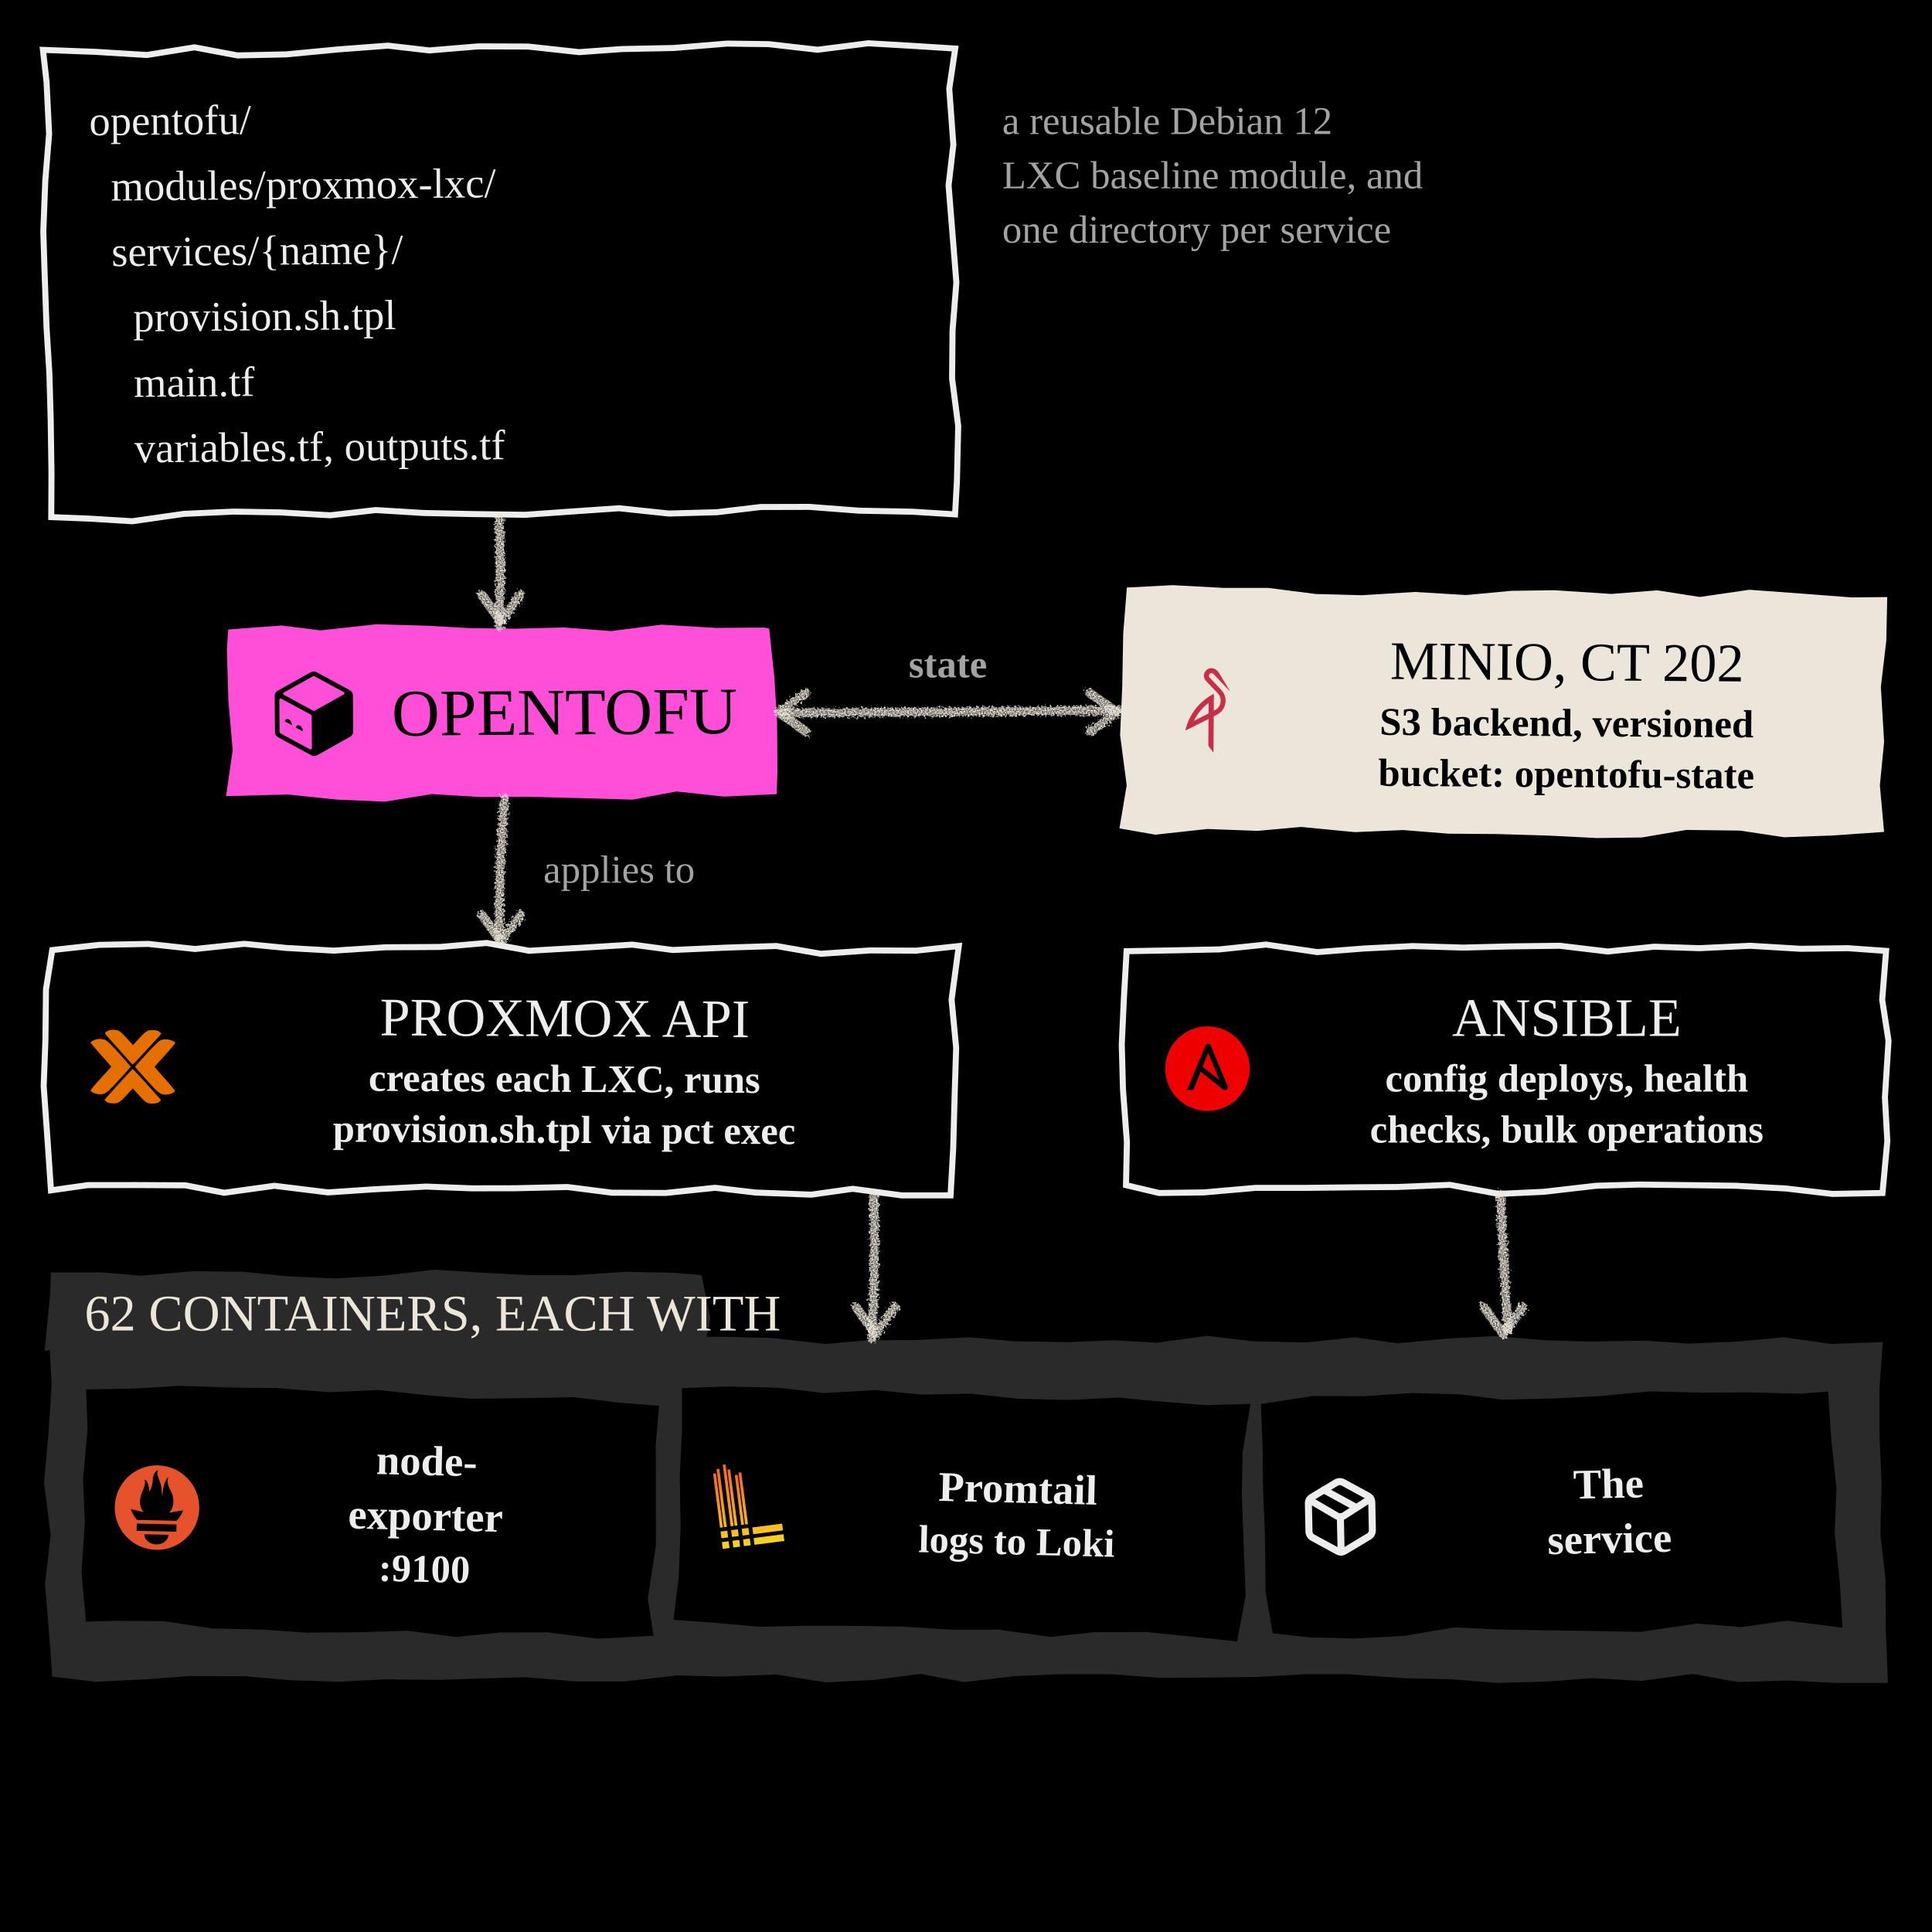
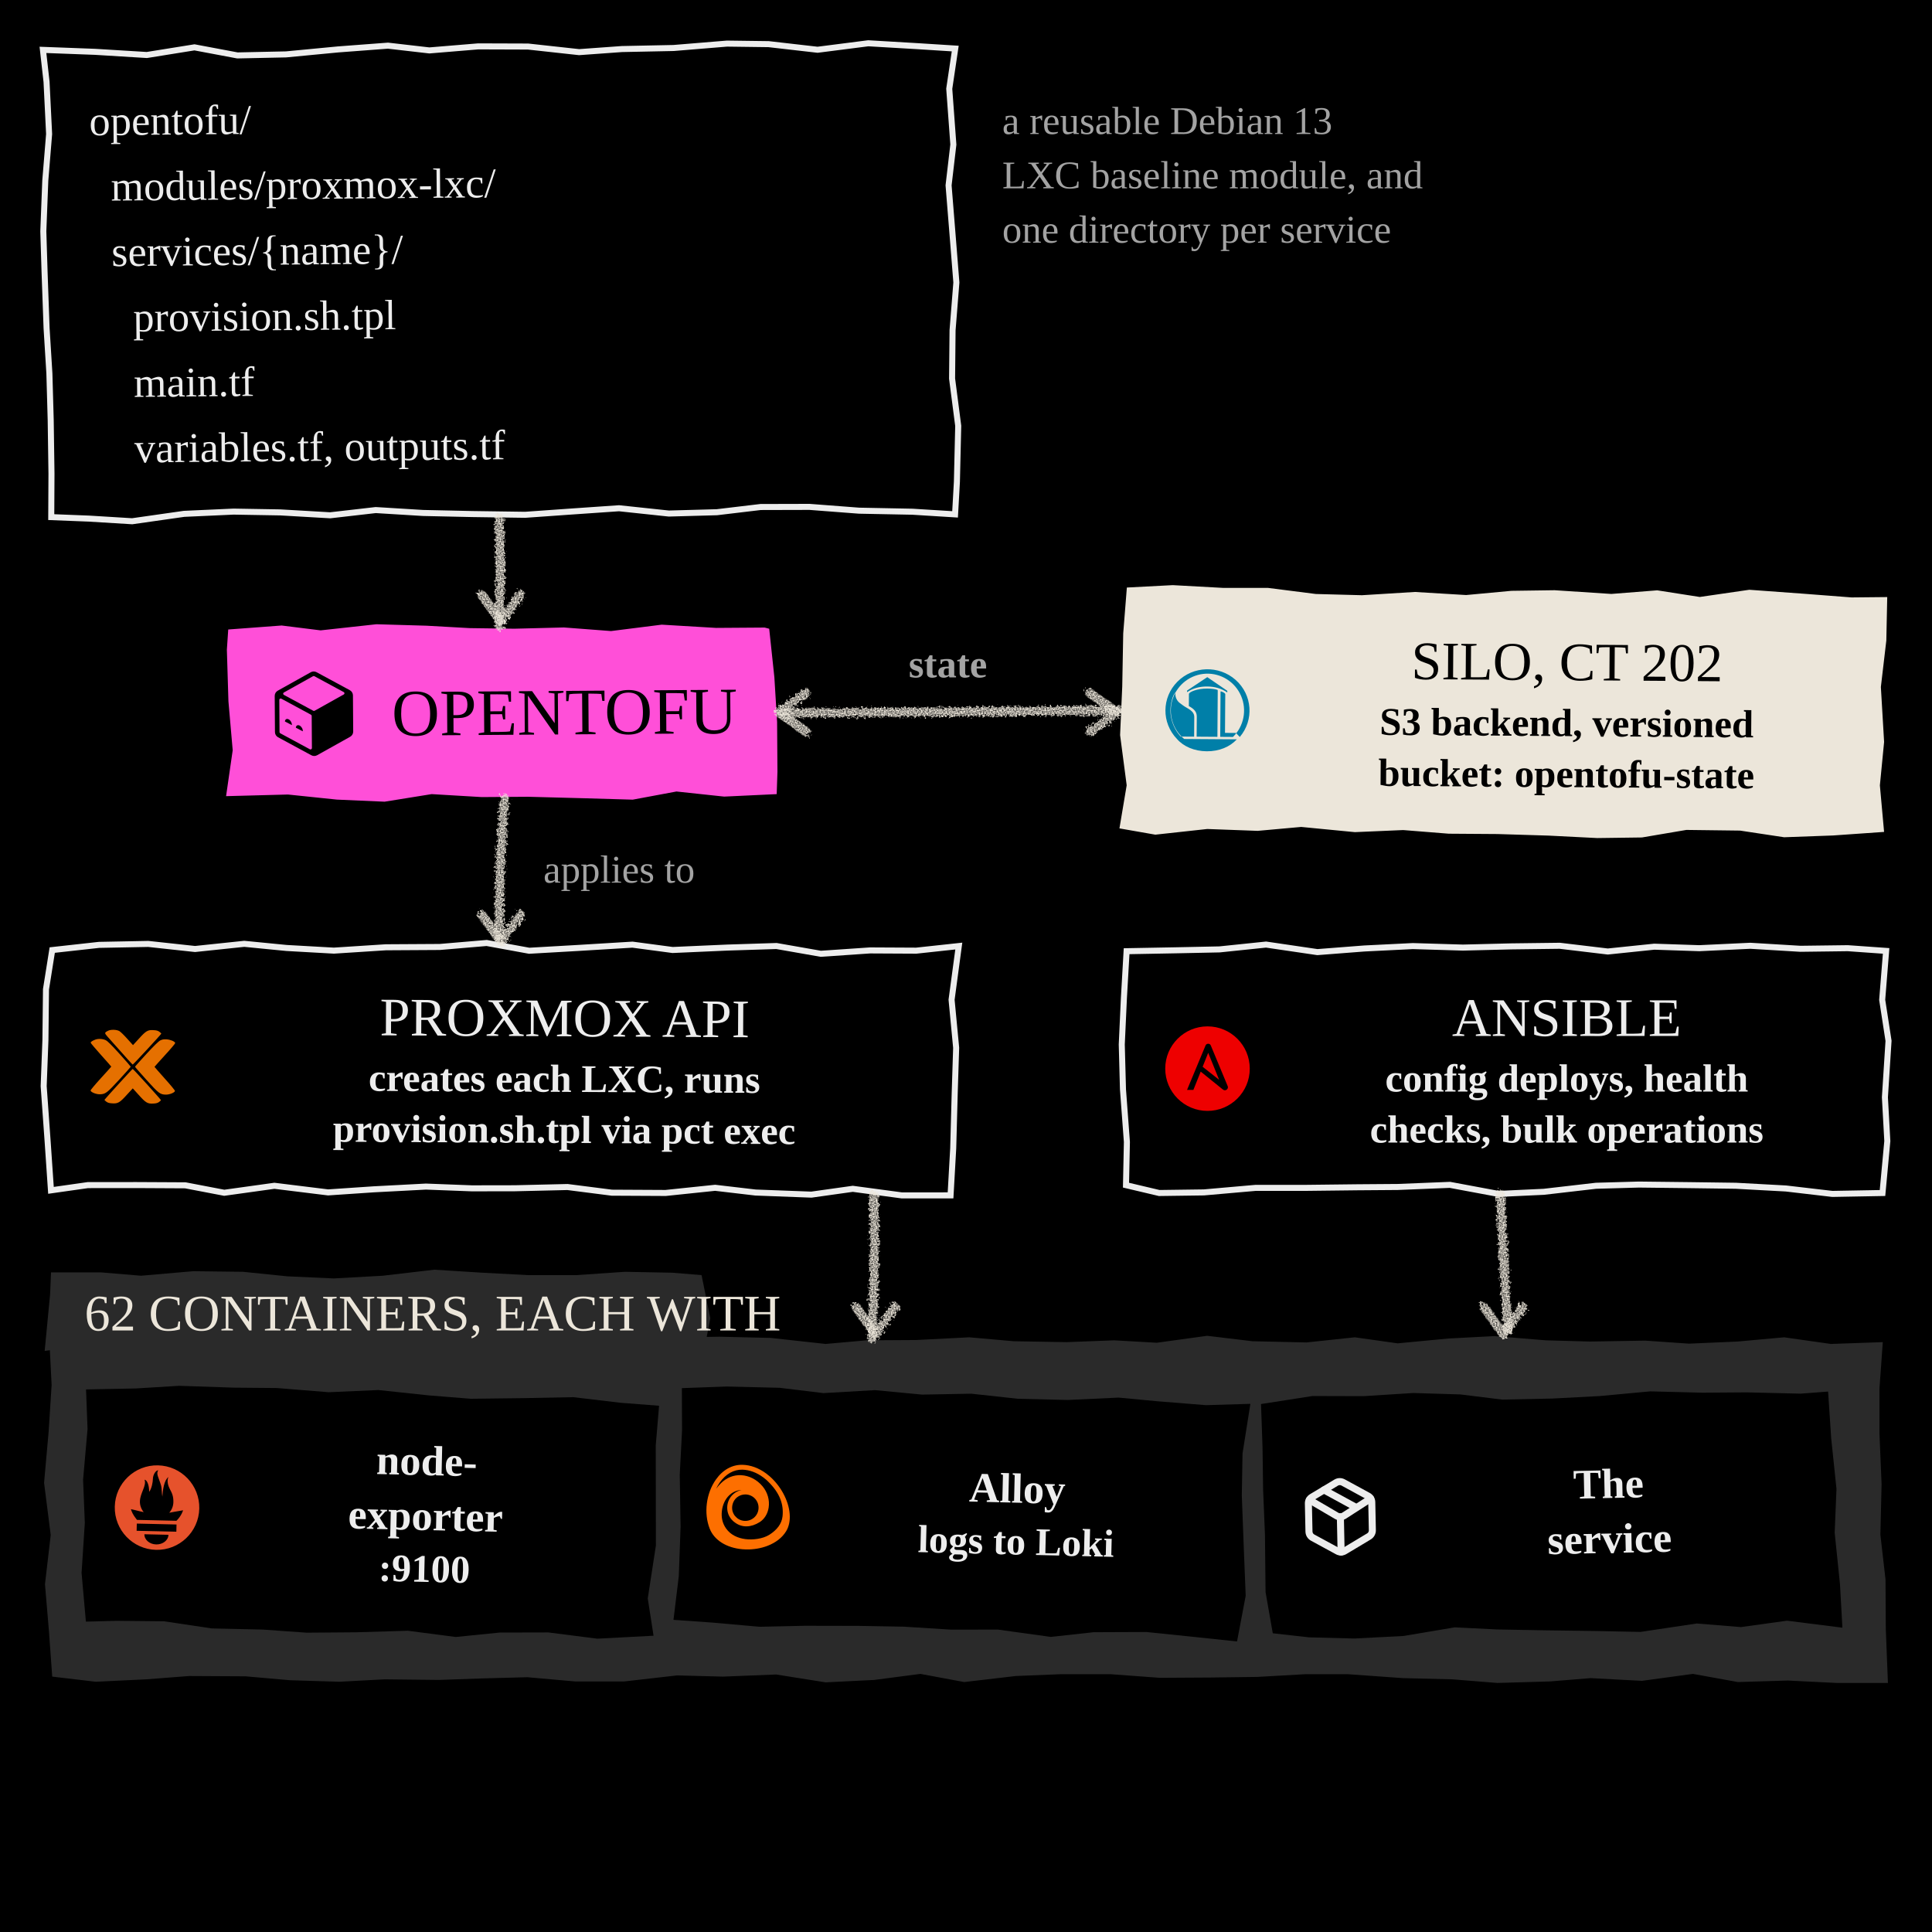
- <svg xmlns="http://www.w3.org/2000/svg" viewBox="0 0 640 640" width="640" height="640" role="img" aria-label="The OpenTofu setup: a Git repo holds a reusable Debian 12 LXC baseline module and one directory per service (provision.sh.tpl, main.tf, variables and outputs). OpenTofu reads and writes its state in MinIO (CT 202 at 192.168.0.202:9000, bucket opentofu-state, a versioned, self-hosted S3 backend) and applies to the Proxmox API, which creates each LXC and runs provision.sh.tpl through pct exec. That gives 62 containers, each running Prometheus node-exporter on port 9100, Promtail shipping logs to Loki, and the service itself. Ansible handles the operational layer across them: config deploys, health-check rollouts and bulk operations.">
+ <svg xmlns="http://www.w3.org/2000/svg" viewBox="0 0 640 640" width="640" height="640" role="img" aria-label="The OpenTofu setup: a Git repo holds a reusable Debian 13 LXC baseline module and one directory per service (provision.sh.tpl, main.tf, variables and outputs). OpenTofu reads and writes its state in Silo, the maintained MinIO fork (CT 202 at 192.168.0.202:9000, bucket opentofu-state, a versioned, self-hosted S3 backend) and applies to the Proxmox API, which creates each LXC and runs provision.sh.tpl through pct exec. That gives 62 containers, each running Prometheus node-exporter on port 9100, Grafana Alloy shipping logs to Loki, and the service itself. Ansible handles the operational layer across them: config deploys, health-check rollouts and bulk operations.">
  <defs>
    <filter id="opentofu-proxmox-immutable-homelab-tofu-flow-desktop-crayon-1" filterUnits="userSpaceOnUse" x="154.4" y="160.6" width="22.6" height="57.8">
      <feTurbulence type="fractalNoise" baseFrequency="1.2" numOctaves="2" seed="3" result="n" />
      <feDisplacementMap in="SourceGraphic" in2="n" scale="2.5" result="d" />
      <feTurbulence type="fractalNoise" baseFrequency="2.2" seed="8" result="g" />
      <feColorMatrix in="g" type="matrix" values="0 0 0 0 0  0 0 0 0 0  0 0 0 0 0  0 0 0 -1.6 1.5" result="holes" />
      <feComposite in="d" in2="holes" operator="in" />
    </filter>
    <filter id="opentofu-proxmox-immutable-homelab-tofu-flow-desktop-crayon-2" filterUnits="userSpaceOnUse" x="148.6" y="186" width="34.8" height="31">
      <feTurbulence type="fractalNoise" baseFrequency="1.2" numOctaves="2" seed="3" result="n" />
      <feDisplacementMap in="SourceGraphic" in2="n" scale="2.5" result="d" />
      <feTurbulence type="fractalNoise" baseFrequency="2.2" seed="8" result="g" />
      <feColorMatrix in="g" type="matrix" values="0 0 0 0 0  0 0 0 0 0  0 0 0 0 0  0 0 0 -1.6 1.5" result="holes" />
      <feComposite in="d" in2="holes" operator="in" />
    </filter>
    <filter id="opentofu-proxmox-immutable-homelab-tofu-flow-desktop-crayon-3" filterUnits="userSpaceOnUse" x="248" y="224.3" width="133.7" height="22.9">
      <feTurbulence type="fractalNoise" baseFrequency="1.2" numOctaves="2" seed="3" result="n" />
      <feDisplacementMap in="SourceGraphic" in2="n" scale="2.5" result="d" />
      <feTurbulence type="fractalNoise" baseFrequency="2.2" seed="8" result="g" />
      <feColorMatrix in="g" type="matrix" values="0 0 0 0 0  0 0 0 0 0  0 0 0 0 0  0 0 0 -1.6 1.5" result="holes" />
      <feComposite in="d" in2="holes" operator="in" />
    </filter>
    <filter id="opentofu-proxmox-immutable-homelab-tofu-flow-desktop-crayon-4" filterUnits="userSpaceOnUse" x="350" y="218.6" width="31" height="34.8">
      <feTurbulence type="fractalNoise" baseFrequency="1.2" numOctaves="2" seed="3" result="n" />
      <feDisplacementMap in="SourceGraphic" in2="n" scale="2.5" result="d" />
      <feTurbulence type="fractalNoise" baseFrequency="2.2" seed="8" result="g" />
      <feColorMatrix in="g" type="matrix" values="0 0 0 0 0  0 0 0 0 0  0 0 0 0 0  0 0 0 -1.6 1.5" result="holes" />
      <feComposite in="d" in2="holes" operator="in" />
    </filter>
    <filter id="opentofu-proxmox-immutable-homelab-tofu-flow-desktop-crayon-5" filterUnits="userSpaceOnUse" x="247" y="218.6" width="31" height="34.8">
      <feTurbulence type="fractalNoise" baseFrequency="1.2" numOctaves="2" seed="3" result="n" />
      <feDisplacementMap in="SourceGraphic" in2="n" scale="2.5" result="d" />
      <feTurbulence type="fractalNoise" baseFrequency="2.2" seed="8" result="g" />
      <feColorMatrix in="g" type="matrix" values="0 0 0 0 0  0 0 0 0 0  0 0 0 0 0  0 0 0 -1.6 1.5" result="holes" />
      <feComposite in="d" in2="holes" operator="in" />
    </filter>
    <filter id="opentofu-proxmox-immutable-homelab-tofu-flow-desktop-crayon-6" filterUnits="userSpaceOnUse" x="154.2" y="253.5" width="24" height="68.1">
      <feTurbulence type="fractalNoise" baseFrequency="1.2" numOctaves="2" seed="3" result="n" />
      <feDisplacementMap in="SourceGraphic" in2="n" scale="2.5" result="d" />
      <feTurbulence type="fractalNoise" baseFrequency="2.2" seed="8" result="g" />
      <feColorMatrix in="g" type="matrix" values="0 0 0 0 0  0 0 0 0 0  0 0 0 0 0  0 0 0 -1.6 1.5" result="holes" />
      <feComposite in="d" in2="holes" operator="in" />
    </filter>
    <filter id="opentofu-proxmox-immutable-homelab-tofu-flow-desktop-crayon-7" filterUnits="userSpaceOnUse" x="148.6" y="292" width="34.8" height="31">
      <feTurbulence type="fractalNoise" baseFrequency="1.2" numOctaves="2" seed="3" result="n" />
      <feDisplacementMap in="SourceGraphic" in2="n" scale="2.5" result="d" />
      <feTurbulence type="fractalNoise" baseFrequency="2.2" seed="8" result="g" />
      <feColorMatrix in="g" type="matrix" values="0 0 0 0 0  0 0 0 0 0  0 0 0 0 0  0 0 0 -1.6 1.5" result="holes" />
      <feComposite in="d" in2="holes" operator="in" />
    </filter>
    <filter id="opentofu-proxmox-immutable-homelab-tofu-flow-desktop-crayon-8" filterUnits="userSpaceOnUse" x="277.8" y="385" width="23.2" height="69.4">
      <feTurbulence type="fractalNoise" baseFrequency="1.2" numOctaves="2" seed="3" result="n" />
      <feDisplacementMap in="SourceGraphic" in2="n" scale="2.5" result="d" />
      <feTurbulence type="fractalNoise" baseFrequency="2.2" seed="8" result="g" />
      <feColorMatrix in="g" type="matrix" values="0 0 0 0 0  0 0 0 0 0  0 0 0 0 0  0 0 0 -1.6 1.5" result="holes" />
      <feComposite in="d" in2="holes" operator="in" />
    </filter>
    <filter id="opentofu-proxmox-immutable-homelab-tofu-flow-desktop-crayon-9" filterUnits="userSpaceOnUse" x="272.6" y="422" width="34.8" height="31">
      <feTurbulence type="fractalNoise" baseFrequency="1.2" numOctaves="2" seed="3" result="n" />
      <feDisplacementMap in="SourceGraphic" in2="n" scale="2.5" result="d" />
      <feTurbulence type="fractalNoise" baseFrequency="2.2" seed="8" result="g" />
      <feColorMatrix in="g" type="matrix" values="0 0 0 0 0  0 0 0 0 0  0 0 0 0 0  0 0 0 -1.6 1.5" result="holes" />
      <feComposite in="d" in2="holes" operator="in" />
    </filter>
    <filter id="opentofu-proxmox-immutable-homelab-tofu-flow-desktop-crayon-10" filterUnits="userSpaceOnUse" x="486" y="384.6" width="24.5" height="67.3">
      <feTurbulence type="fractalNoise" baseFrequency="1.2" numOctaves="2" seed="3" result="n" />
      <feDisplacementMap in="SourceGraphic" in2="n" scale="2.5" result="d" />
      <feTurbulence type="fractalNoise" baseFrequency="2.2" seed="8" result="g" />
      <feColorMatrix in="g" type="matrix" values="0 0 0 0 0  0 0 0 0 0  0 0 0 0 0  0 0 0 -1.6 1.5" result="holes" />
      <feComposite in="d" in2="holes" operator="in" />
    </filter>
    <filter id="opentofu-proxmox-immutable-homelab-tofu-flow-desktop-crayon-11" filterUnits="userSpaceOnUse" x="480.6" y="422" width="34.8" height="31">
      <feTurbulence type="fractalNoise" baseFrequency="1.2" numOctaves="2" seed="3" result="n" />
      <feDisplacementMap in="SourceGraphic" in2="n" scale="2.5" result="d" />
      <feTurbulence type="fractalNoise" baseFrequency="2.2" seed="8" result="g" />
      <feColorMatrix in="g" type="matrix" values="0 0 0 0 0  0 0 0 0 0  0 0 0 0 0  0 0 0 -1.6 1.5" result="holes" />
      <feComposite in="d" in2="holes" operator="in" />
    </filter>
  </defs>
  <rect width="640" height="640" fill="#000000" />
  <path class="d-paper" d="M16.4,445 L31.3,442.4 L47.1,444.7 L62.7,443.3 L81.6,443.2 L96.6,444.4 L111.7,442.8 L126.9,442.6 L144.4,444.9 L159.4,445.3 L175.8,444.6 L192.5,443.8 L208.7,444.3 L225.6,443 L238.4,442.8 L255.3,443.2 L273.5,445.2 L287,444 L303.4,443.9 L321.1,443 L335.8,444.3 L353.3,444.6 L369.1,444 L383.2,444.8 L399.9,442.5 L414.9,444.3 L432.8,444.7 L448.8,443 L463,445 L479.8,443.4 L495,442.6 L512.1,444 L526.7,444.4 L545,444.1 L559.5,445.1 L575.6,444.4 L591,443 L606.5,445.2 L623.7,444.6 L622.6,459.9 L622.6,475 L623.3,491.7 L622.9,508.4 L624.6,523.2 L624.7,539.8 L625.4,557.5 L608.5,557.5 L592.2,556.7 L575.7,557.2 L560.8,554.5 L543.9,556.8 L526.9,555.9 L513.4,557 L496,557.5 L481.1,556.3 L464.7,555.9 L446.5,554.6 L432.4,554.6 L416.5,555.5 L401.1,555.7 L384.2,555.8 L367.9,554.6 L351.3,554.6 L336.5,555.2 L319.4,557.2 L304.9,554.5 L289.6,556.5 L273.5,557.3 L257.1,554.7 L239.5,555.4 L224.3,555 L206.8,557 L190.5,557 L174.7,555.6 L159.7,556 L145.4,556.5 L127.4,556.3 L112.4,557.1 L96.1,556.6 L81.3,555.3 L62.7,555.2 L48.4,556.3 L31.7,557.1 L17.3,555.4 L16.2,540.2 L14.9,524.8 L16.8,508.5 L14.6,491.2 L16.1,474.4 L17.1,458.8 Z" fill="#2a2a2a" />
  <path class="d-paper" d="M16.9,421.5 L33.5,421.5 L46.7,422.6 L64,421.1 L80.5,421.3 L95.2,422.8 L110.6,423.5 L126.8,422.6 L143.9,420.6 L159.8,421.6 L174.9,422.4 L190.9,422.4 L207,421.3 L222.7,421.6 L232.4,422.4 L235.3,436.7 L233.3,447 L217.1,444.5 L201.6,445.5 L187,446.2 L170.2,446.1 L153.5,445.4 L137.5,446 L121,445.8 L104.5,447 L89.2,444.7 L72.6,446.5 L56.4,447.1 L41.6,446.1 L26.3,446 L14.8,447.5 L16.6,428.7 Z" fill="#2a2a2a" />
  <text x="28" y="435" font-family="var(--font-anton, Anton), Impact, sans-serif" font-size="17" fill="#ece6da" text-anchor="start" dominant-baseline="central">62 CONTAINERS, EACH WITH</text>
  <g transform="rotate(-0.5 166 93.1)">
    <path class="d-paper" d="M14.9,15.2 L32.2,16 L49.3,17.2 L65.1,14.8 L79.3,17.6 L95.4,17.4 L112.7,15.9 L129.2,14.8 L142.9,16.5 L159.1,15.3 L175.6,15.5 L192.5,17.5 L206.7,16.6 L223.8,16.4 L241.5,15.1 L255.3,15.4 L271.5,17.4 L288.3,15.4 L304.6,16.5 L317.1,17.4 L315,30.7 L316.2,49.2 L314.5,62.7 L315.7,79.4 L316.8,94.9 L315.4,110.7 L315.1,126.7 L317,142.4 L316.4,160.9 L315.7,171.7 L301.6,170.7 L283.9,170.2 L267.5,168.8 L251.3,168.7 L236.8,170.3 L220.9,170.6 L204.4,168.7 L187.8,169.7 L173.3,170.6 L155.8,170.2 L139.5,169.7 L123.8,168.6 L108.7,170.2 L92.2,169.1 L76.7,168.7 L60.3,169.3 L43.1,171.6 L28.8,170.6 L16.3,170 L16.5,155.6 L16.4,137.9 L16.1,122.4 L15.3,107.4 L14.8,89 L14.5,75.3 L15.3,58.5 L16.7,43.1 L16,25.8 Z" fill="#000000" stroke="#ededed" stroke-width="2" />
    <text x="30" y="38.9" font-family="var(--font-jetbrains-mono, 'JetBrains Mono'), Menlo, monospace" font-size="14" fill="#ededed" text-anchor="start" dominant-baseline="central" xml:space="preserve">opentofu/</text>
    <text x="30" y="60.6" font-family="var(--font-jetbrains-mono, 'JetBrains Mono'), Menlo, monospace" font-size="14" fill="#ededed" text-anchor="start" dominant-baseline="central" xml:space="preserve">  modules/proxmox-lxc/</text>
    <text x="30" y="82.3" font-family="var(--font-jetbrains-mono, 'JetBrains Mono'), Menlo, monospace" font-size="14" fill="#ededed" text-anchor="start" dominant-baseline="central" xml:space="preserve">  services/{name}/</text>
    <text x="30" y="104" font-family="var(--font-jetbrains-mono, 'JetBrains Mono'), Menlo, monospace" font-size="14" fill="#ededed" text-anchor="start" dominant-baseline="central" xml:space="preserve">    provision.sh.tpl</text>
    <text x="30" y="125.7" font-family="var(--font-jetbrains-mono, 'JetBrains Mono'), Menlo, monospace" font-size="14" fill="#ededed" text-anchor="start" dominant-baseline="central" xml:space="preserve">    main.tf</text>
    <text x="30" y="147.4" font-family="var(--font-jetbrains-mono, 'JetBrains Mono'), Menlo, monospace" font-size="14" fill="#ededed" text-anchor="start" dominant-baseline="central" xml:space="preserve">    variables.tf, outputs.tf</text>
  </g>
-   <text x="332" y="40" font-family="var(--font-hanken-grotesk, 'Hanken Grotesk'), Arial, sans-serif" font-size="13" fill="#a3a3a3" text-anchor="start" dominant-baseline="central">a reusable Debian 12</text>
+   <text x="332" y="40" font-family="var(--font-hanken-grotesk, 'Hanken Grotesk'), Arial, sans-serif" font-size="13" fill="#a3a3a3" text-anchor="start" dominant-baseline="central">a reusable Debian 13</text>
  <text x="332" y="58" font-family="var(--font-hanken-grotesk, 'Hanken Grotesk'), Arial, sans-serif" font-size="13" fill="#a3a3a3" text-anchor="start" dominant-baseline="central">LXC baseline module, and</text>
  <text x="332" y="76" font-family="var(--font-hanken-grotesk, 'Hanken Grotesk'), Arial, sans-serif" font-size="13" fill="#a3a3a3" text-anchor="start" dominant-baseline="central">one directory per service</text>
  <g transform="rotate(-0.4 166 236)">
    <path class="d-paper" d="M75.8,207.9 L93.5,206.7 L106.4,208.4 L124.9,206.5 L141.5,207.1 L155.8,208 L170.6,208.3 L187,208 L202.6,209.3 L219.4,207.3 L237.4,208.5 L253.5,208.5 L255,208.9 L256.6,225 L257.4,239.8 L257.4,256.3 L257.1,263.7 L239.7,264.4 L223.9,262.6 L209.4,265.2 L192.7,264.6 L174.7,264 L159.4,264 L142.8,262.9 L127.2,265.3 L111.4,264.5 L95.2,262.7 L79.9,263 L74.7,263.1 L77,247.9 L75.7,231.7 L75.3,214.6 Z" fill="#ff4fd8" />
    <svg x="90" y="222" width="28" height="28" viewBox="0 0 24 24">
      <g fill="#000000">
        <path d="m10.184 23.25.002-.01-.033-.017-8.388-4.611a1.684 1.684 0 0 1-.873-1.475V6.864c0-.614.335-1.18.873-1.476l9.424-5.18a1.687 1.687 0 0 1 1.622 0l8.31 4.568.022.012.006.002-.004-.001 1.09.599c.538.296.873.862.873 1.476v10.273c0 .614-.335 1.179-.873 1.475l-8.388 4.611-.03.016-1.006.553c-.505.277-1.117.277-1.622 0l-1.003-.552-.002.01Zm.603-1.158-.005-.001.012.006c.252.123.55-.055.558-.338l.001-9.147c0-.141-.078-.272-.202-.34L2.763 7.661c-.259-.142-.576.045-.576.341v9.135c0 .141.077.272.201.34l8.394 4.613.005.002Zm.556-.327Zm0 0Zm-2.539-4.802-.005.003-1.959-1.031-.003-.004c.001-.003.001-.007.001-.01.023-.305.153-.525.346-.632.194-.107.45-.101.72.041.272.143.508.397.671.691.163.293.252.628.229.935v.007ZM5.71 15.177l-.005.002-1.96-1.031-.002-.004.001-.01c.022-.304.152-.524.346-.632.194-.107.449-.101.72.042.271.143.508.396.671.69.162.294.252.628.229.935v.008Zm14.981-8.999-.003-.018a.382.382 0 0 0-.191-.25l-8.31-4.567a.388.388 0 0 0-.374 0L3.503 5.91c-.162.089-.226.265-.193.423l.009.007-.009-.007c.022.1.083.194.183.253l8.32 4.572c.116.064.258.064.374 0l8.321-4.573c.151-.089.212-.256.183-.407Zm-17.37.16Zm-.002.002c0-.001-.003-.003-.005-.006-.002-.002-.004-.004-.004-.003l.009.009Zm-.467-1.56-.003.002c.002.004.005.006.005.006l-.002-.008Zm.007.007c-.001.001-.002.001-.003.001h-.002l.005-.001Z" />
      </g>
    </svg>
    <text x="187" y="236" font-family="var(--font-anton, Anton), Impact, sans-serif" font-size="22" fill="#000000" text-anchor="middle" dominant-baseline="central">OPENTOFU</text>
  </g>
  <text x="314" y="220" font-family="var(--font-hanken-grotesk, 'Hanken Grotesk'), Arial, sans-serif" font-size="13" font-weight="700" fill="#a3a3a3" text-anchor="middle" dominant-baseline="central">state</text>
  <g transform="rotate(0.4 498 236)">
    <path class="d-paper" d="M373,195.5 L388.2,194.6 L405,195.4 L419.8,195.3 L435.6,197.2 L450.9,197.5 L468.4,196.3 L485.4,197.2 L500.4,195.7 L514.7,195.4 L533.5,196.5 L548.7,195.2 L562.8,197.3 L579.2,194.8 L597.4,196 L613.1,197.1 L624.9,196.9 L624.7,211.3 L623,226.7 L624.2,244.9 L622.9,259.3 L624.4,274.7 L607.5,276 L591.3,276.7 L576.7,274.6 L558.9,274.5 L544.2,277.1 L529.4,277.4 L513.3,276.7 L496.3,276.3 L480.2,276.3 L465.1,275.2 L449.1,276 L431.3,274.4 L416.9,275.8 L400.2,275.3 L383,277.3 L371.1,275.3 L373.4,261 L371.1,244.4 L371.7,228.3 L371.9,210.7 Z" fill="#ece6da" />
-     <svg x="386" y="222" width="28" height="28" viewBox="0 0 24 24">
-       <g fill="#C72E49">
-         <path d="M13.207.006c-.622-.048-1.2.194-1.621.582a2.15 2.15 0 0 0-.094 3.035l3.408 3.551a3.042 3.042 0 0 1-.664 4.688l-.463.238V7.285a15.42 15.42 0 0 0-8.017 10.486v.018l6.549-3.328v7.621L13.779 24V13.682l.896-.463a4.443 4.443 0 0 0 1.221-7.029l-3.371-3.525a.749.749 0 0 1 .037-1.055.752.752 0 0 1 1.057.037l.467.486-.006.006 4.07 4.244a.057.057 0 0 0 .082 0 .06.06 0 0 0 0-.07l-3.141-5.143-.148.142.148-.144C14.495.393 13.829.054 13.207.006Zm-.902 9.865v2.994l-4.152 2.148a13.979 13.979 0 0 1 2.768-3.928 14.178 14.178 0 0 1 1.385-1.215z" />
+     <svg x="386" y="222" width="28" height="28" viewBox="230 213 570 570">
+       <g fill="#007FA8">
+         <path d="M 734 676 A 283.5 278.5 0 1 0 310 692 L 359 692 A 247 248.5 0 1 1 688 676 Z M 300.57 375 C 292 390 300 430 328 450 C 343 461 357 472 374 481 C 410 501 426 517 426 544 L 426 676 L 336 676 C 308 647 286 608 274 565 C 262 522 263 479 272 439 C 278 413 286 389 300.57 375 Z M 602 373 Q 602 368 607 370 C 619 374 634 381 634 389 L 634 647 Q 634 649 636 649 L 708 649 L 734 676 L 602 676 Z M 310 692 L 714 692 C 668 743 596 774 512 774 C 428 774 355 743 310 692 Z M 389 389 C 389 374 447 351 512 351 C 540 351 565 354 580 359 Q 583 360 583 364 L 583 676 L 443 676 L 443 541 C 443 509 426 490 389 470 Z M 512 274 L 647 365 Q 649 370 647 376 C 609 350 563 337 512 337 C 460 337 414 350 377 376 Q 375 370 377 365 Z" />
      </g>
    </svg>
-     <text x="519" y="219.1" font-family="var(--font-anton, Anton), Impact, sans-serif" font-size="18" fill="#000000" text-anchor="middle" dominant-baseline="central">MINIO, CT 202</text>
+     <text x="519" y="219.1" font-family="var(--font-anton, Anton), Impact, sans-serif" font-size="18" fill="#000000" text-anchor="middle" dominant-baseline="central">SILO, CT 202</text>
    <text x="519" y="239.3" font-family="var(--font-hanken-grotesk, 'Hanken Grotesk'), Arial, sans-serif" font-size="13" font-weight="600" fill="#000000" text-anchor="middle" dominant-baseline="central">S3 backend, versioned</text>
    <text x="519" y="256.2" font-family="var(--font-hanken-grotesk, 'Hanken Grotesk'), Arial, sans-serif" font-size="13" font-weight="600" fill="#000000" text-anchor="middle" dominant-baseline="central">bucket: opentofu-state</text>
  </g>
  <text x="180" y="288" font-family="var(--font-hanken-grotesk, 'Hanken Grotesk'), Arial, sans-serif" font-size="13" fill="#a3a3a3" text-anchor="start" dominant-baseline="central">applies to</text>
  <g transform="rotate(0.3 166 354)">
    <path class="d-paper" d="M17.1,315.5 L32.6,313.7 L48.9,313.3 L64.4,314.9 L80.7,313.1 L94.7,314.4 L110.4,315.2 L127.6,314 L145.5,313.8 L161,312.4 L175.1,314.9 L191.1,313.9 L209.3,312.7 L222.6,314.4 L240.8,313.5 L257,312.9 L271.7,315.4 L288,314.2 L303.3,314.2 L317.4,312.6 L315.1,330.4 L316.7,346.3 L316.3,361.3 L315.9,379.6 L315.1,395.2 L299,395.3 L282.7,393.2 L269,395.2 L250.5,394.6 L237.1,393.1 L220.7,394.9 L202.9,394.9 L188.2,393.1 L170.8,393.6 L156.5,393.7 L141.3,393.2 L124,394.2 L108.9,395.3 L91.1,393.2 L74.5,395.6 L61.6,393.2 L45.4,393.2 L29.3,393.3 L17.1,395.1 L15.9,378.8 L14.5,360.6 L15,345.3 L15.1,328.5 Z" fill="#000000" stroke="#ededed" stroke-width="2" />
    <svg x="30" y="340" width="28" height="28" viewBox="0 0 24 24">
      <g fill="#E57000">
        <path d="M4.928 1.825c-1.09.553-1.09.64-.07 1.78 5.655 6.295 7.004 7.782 7.107 7.782.139.017 7.971-8.542 8.058-8.801.034-.07-.208-.312-.519-.536-.415-.312-.864-.433-1.712-.467-1.59-.104-2.144.242-4.115 2.455-.899 1.003-1.66 1.833-1.66 1.833-.017 0-.76-.813-1.642-1.798S8.473 2.1 8.127 1.91c-.796-.45-2.421-.484-3.2-.086zM1.297 4.367C.45 4.695 0 5.007 0 5.248c0 .121 1.331 1.678 2.94 3.459 1.625 1.78 2.939 3.268 2.939 3.302 0 .035-1.331 1.522-2.94 3.303C1.314 17.11.017 18.683.035 18.822c.086.467 1.504 1.055 2.541 1.055 1.678-.018 2.058-.312 5.603-4.202 1.78-1.954 3.233-3.614 3.233-3.666 0-.069-1.435-1.694-3.199-3.63-2.3-2.508-3.423-3.632-3.96-3.874-.812-.398-2.126-.467-2.956-.138zm18.467.12c-.502.26-1.764 1.505-3.943 3.891-1.763 1.937-3.199 3.562-3.199 3.631 0 .07 1.453 1.712 3.234 3.666 3.544 3.89 3.925 4.184 5.602 4.202 1.038 0 2.455-.588 2.542-1.055.017-.156-1.28-1.712-2.905-3.493-1.608-1.78-2.94-3.285-2.94-3.32 0-.034 1.332-1.539 2.94-3.32C22.72 6.91 24.017 5.352 24 5.214c-.087-.45-1.366-.968-2.473-1.038-.795-.034-1.21.035-1.763.312zM7.954 16.973c-2.144 2.369-3.908 4.374-3.943 4.46-.034.07.208.312.52.537.414.311.864.432 1.711.467 1.574.103 2.161-.26 4.15-2.508.864-.968 1.608-1.78 1.625-1.78s.761.812 1.643 1.798c2.023 2.248 2.559 2.576 4.132 2.49.848-.035 1.297-.156 1.712-.467.311-.225.553-.467.519-.536-.087-.26-7.92-8.819-8.058-8.801-.069 0-1.867 1.954-4.011 4.34z" />
      </g>
    </svg>
    <text x="187" y="337.1" font-family="var(--font-anton, Anton), Impact, sans-serif" font-size="18" fill="#ededed" text-anchor="middle" dominant-baseline="central">PROXMOX API</text>
    <text x="187" y="357.2" font-family="var(--font-hanken-grotesk, 'Hanken Grotesk'), Arial, sans-serif" font-size="13" font-weight="600" fill="#ededed" text-anchor="middle" dominant-baseline="central">creates each LXC, runs</text>
    <text x="187" y="374.1" font-family="var(--font-hanken-grotesk, 'Hanken Grotesk'), Arial, sans-serif" font-size="13" font-weight="600" fill="#ededed" text-anchor="middle" dominant-baseline="central">provision.sh.tpl via pct exec</text>
  </g>
  <g transform="rotate(0 498 354)">
    <path class="d-paper" d="M373.2,315.1 L389.5,314.8 L404,314.5 L419.4,312.9 L436.4,315.4 L451.9,314.2 L468,313.4 L484.6,313.9 L500.6,313.5 L516.7,313.3 L532.6,315.2 L548,313.6 L562.9,314.1 L579.8,313.3 L596.4,314.3 L612.1,314.1 L624.8,315 L623.5,331.2 L625.6,344.8 L624.4,363.5 L625.2,378 L623.6,395.2 L607,395.5 L591.6,393.7 L575,392.8 L560.2,392.6 L542.9,392.4 L528.7,392.8 L511.4,394.8 L496.4,395.5 L480.3,392.5 L463,393.2 L449.6,393.3 L432.2,393.5 L415.9,393.5 L398.8,395 L384,395.2 L373,392.6 L373.3,378.3 L372,360.9 L371.6,346 L372.3,330.8 Z" fill="#000000" stroke="#ededed" stroke-width="2" />
    <svg x="386" y="340" width="28" height="28" viewBox="0 0 24 24">
      <g fill="#EE0000">
        <path d="M10.617 11.473l4.686 3.695-3.102-7.662zM12 0C5.371 0 0 5.371 0 12s5.371 12 12 12 12-5.371 12-12S18.629 0 12 0zm5.797 17.305c-.011.471-.403.842-.875.83-.236 0-.416-.09-.664-.293l-6.19-5-2.079 5.203H6.191L11.438 5.44c.124-.314.427-.52.764-.506.326-.014.63.189.742.506l4.774 11.494c.045.111.08.234.08.348-.001.009-.001.009-.001.023z" />
      </g>
    </svg>
    <text x="519" y="337.1" font-family="var(--font-anton, Anton), Impact, sans-serif" font-size="18" fill="#ededed" text-anchor="middle" dominant-baseline="central">ANSIBLE</text>
    <text x="519" y="357.2" font-family="var(--font-hanken-grotesk, 'Hanken Grotesk'), Arial, sans-serif" font-size="13" font-weight="600" fill="#ededed" text-anchor="middle" dominant-baseline="central">config deploys, health</text>
    <text x="519" y="374.1" font-family="var(--font-hanken-grotesk, 'Hanken Grotesk'), Arial, sans-serif" font-size="13" font-weight="600" fill="#ededed" text-anchor="middle" dominant-baseline="central">checks, bulk operations</text>
  </g>
  <g transform="rotate(1.3 122 501)">
    <path class="d-paper" d="M27.6,462.4 L44.1,461.7 L58.4,460.5 L76.6,460.7 L90.8,460.5 L108,461.5 L124.4,460.4 L141.2,461.8 L155.1,462.6 L172.4,462 L189,461.3 L204.7,462.8 L217.5,463.5 L216.7,476.6 L217.1,493.4 L217.5,509.8 L215.2,527.4 L217.4,539.7 L198.8,541.1 L182.5,539.4 L166.5,539.8 L151.9,541.6 L136,539.9 L118.8,540.8 L102.5,541.3 L87.9,540.6 L71,540.6 L55.2,538.6 L39.4,538.8 L29.3,539.3 L27.5,523.2 L28.2,506.6 L27.3,492.3 L28.4,475.5 Z" fill="#000000" />
    <svg x="38" y="487" width="28" height="28" viewBox="0 0 24 24">
      <g fill="#E6522C">
        <path d="M12 0C5.373 0 0 5.372 0 12c0 6.627 5.373 12 12 12s12-5.373 12-12c0-6.628-5.373-12-12-12zm0 22.46c-1.885 0-3.414-1.26-3.414-2.814h6.828c0 1.553-1.528 2.813-3.414 2.813zm5.64-3.745H6.36v-2.046h11.28v2.046zm-.04-3.098H6.391c-.037-.043-.075-.086-.111-.13-1.155-1.401-1.427-2.133-1.69-2.879-.005-.025 1.4.287 2.395.511 0 0 .513.119 1.262.255-.72-.843-1.147-1.915-1.147-3.01 0-2.406 1.845-4.508 1.18-6.207.648.053 1.34 1.367 1.387 3.422.689-.951.977-2.69.977-3.755 0-1.103.727-2.385 1.454-2.429-.648 1.069.168 1.984.894 4.256.272.854.237 2.29.447 3.201.07-1.892.395-4.652 1.595-5.605-.529 1.2.079 2.702.494 3.424.671 1.164 1.078 2.047 1.078 3.716a4.642 4.642 0 01-1.11 2.996c.792-.149 1.34-.283 1.34-.283l2.573-.502s-.374 1.538-1.81 3.019z" />
      </g>
    </svg>
    <text x="141" y="483.5" font-family="var(--font-hanken-grotesk, 'Hanken Grotesk'), Arial, sans-serif" font-size="14" font-weight="600" fill="#ededed" text-anchor="middle" dominant-baseline="central">node-</text>
    <text x="141" y="501.7" font-family="var(--font-hanken-grotesk, 'Hanken Grotesk'), Arial, sans-serif" font-size="14" font-weight="600" fill="#ededed" text-anchor="middle" dominant-baseline="central">exporter</text>
    <text x="141" y="519.2" font-family="var(--font-hanken-grotesk, 'Hanken Grotesk'), Arial, sans-serif" font-size="13" font-weight="600" fill="#ededed" text-anchor="middle" dominant-baseline="central">:9100</text>
  </g>
  <g transform="rotate(1.4 318 501)">
    <path class="d-paper" d="M224.9,462.1 L239.8,461.2 L257.3,461.2 L271.8,462.6 L288.9,461.2 L304.5,462.3 L320.8,461.6 L336.2,462.9 L352.8,462.9 L369.6,461.7 L382.5,462.6 L398.6,463.5 L413.3,462.7 L411.1,479.2 L411.2,493.1 L412.3,510.8 L413.3,526.3 L410.8,541.5 L396,540.3 L380.7,539.1 L363.2,539.6 L349.1,541.5 L331.5,539.5 L316,539.9 L300.4,539.3 L285.4,539.4 L267.6,539.8 L252.6,540.5 L237,539.5 L224,538.9 L225.4,524.4 L225.6,508 L224.9,490.8 L225.3,476.1 Z" fill="#000000" />
-     <svg x="234" y="487" width="28" height="28" viewBox="0 0 512 512">
-       <linearGradient id="opentofu-proxmox-immutable-homelab-tofu-flow-desktop-l6-loki_svg__a" x1="463.364" x2="463.364" y1="1503.207" y2="872.395" gradientTransform="rotate(-8.748 -5497.517 3160.456)" gradientUnits="userSpaceOnUse">
-         <stop offset="0" style="stop-color:#faed1e" />
-         <stop offset="1" style="stop-color:#f15b2b" />
-       </linearGradient>
-       <path d="m139.6 464.9-40.8 6.3 6.3 40.8 40.8-6.3z" style="fill:url(#opentofu-proxmox-immutable-homelab-tofu-flow-desktop-l6-loki_svg__a)" />
-       <linearGradient id="opentofu-proxmox-immutable-homelab-tofu-flow-desktop-l6-loki_svg__b" x1="727.713" x2="727.713" y1="1503.207" y2="872.395" gradientTransform="rotate(-8.748 -5497.517 3160.456)" gradientUnits="userSpaceOnUse">
-         <stop offset="0" style="stop-color:#faed1e" />
-         <stop offset="1" style="stop-color:#f15b2b" />
-       </linearGradient>
-       <path d="M286.9 418.6 467 390.9l-6.3-40.8-180.1 27.7z" style="fill:url(#opentofu-proxmox-immutable-homelab-tofu-flow-desktop-l6-loki_svg__b)" />
-       <linearGradient id="opentofu-proxmox-immutable-homelab-tofu-flow-desktop-l6-loki_svg__c" x1="592.596" x2="592.596" y1="1503.207" y2="872.395" gradientTransform="rotate(-8.748 -5497.517 3160.456)" gradientUnits="userSpaceOnUse">
-         <stop offset="0" style="stop-color:#faed1e" />
-         <stop offset="1" style="stop-color:#f15b2b" />
-       </linearGradient>
-       <path d="m216.7 387.6 6.3 40.8 40.8-6.2-6.3-40.9z" style="fill:url(#opentofu-proxmox-immutable-homelab-tofu-flow-desktop-l6-loki_svg__c)" />
-       <linearGradient id="opentofu-proxmox-immutable-homelab-tofu-flow-desktop-l6-loki_svg__d" x1="527.971" x2="527.971" y1="1503.207" y2="872.395" gradientTransform="rotate(-8.748 -5497.517 3160.456)" gradientUnits="userSpaceOnUse">
-         <stop offset="0" style="stop-color:#faed1e" />
-         <stop offset="1" style="stop-color:#f15b2b" />
-       </linearGradient>
-       <path d="m209.8 495.9-6.3-40.8-40.8 6.3 6.2 40.8z" style="fill:url(#opentofu-proxmox-immutable-homelab-tofu-flow-desktop-l6-loki_svg__d)" />
-       <linearGradient id="opentofu-proxmox-immutable-homelab-tofu-flow-desktop-l6-loki_svg__e" x1="463.348" x2="463.348" y1="1503.207" y2="872.395" gradientTransform="rotate(-8.748 -5497.517 3160.456)" gradientUnits="userSpaceOnUse">
-         <stop offset="0" style="stop-color:#faed1e" />
-         <stop offset="1" style="stop-color:#f15b2b" />
-       </linearGradient>
-       <path d="m95.2 448.1 40.8-6.3-6.2-40.8-40.8 6.3z" style="fill:url(#opentofu-proxmox-immutable-homelab-tofu-flow-desktop-l6-loki_svg__e)" />
-       <linearGradient id="opentofu-proxmox-immutable-homelab-tofu-flow-desktop-l6-loki_svg__f" x1="727.719" x2="727.719" y1="1503.207" y2="872.395" gradientTransform="rotate(-8.748 -5497.517 3160.456)" gradientUnits="userSpaceOnUse">
-         <stop offset="0" style="stop-color:#faed1e" />
-         <stop offset="1" style="stop-color:#f15b2b" />
-       </linearGradient>
-       <path d="m470.6 414-180.2 27.7 6.3 40.8 180.1-27.7z" style="fill:url(#opentofu-proxmox-immutable-homelab-tofu-flow-desktop-l6-loki_svg__f)" />
-       <linearGradient id="opentofu-proxmox-immutable-homelab-tofu-flow-desktop-l6-loki_svg__g" x1="592.62" x2="592.62" y1="1503.207" y2="872.395" gradientTransform="rotate(-8.748 -5497.517 3160.456)" gradientUnits="userSpaceOnUse">
-         <stop offset="0" style="stop-color:#faed1e" />
-         <stop offset="1" style="stop-color:#f15b2b" />
-       </linearGradient>
-       <path d="m226.6 451.5 6.2 40.8 40.8-6.2-6.2-40.9z" style="fill:url(#opentofu-proxmox-immutable-homelab-tofu-flow-desktop-l6-loki_svg__g)" />
-       <linearGradient id="opentofu-proxmox-immutable-homelab-tofu-flow-desktop-l6-loki_svg__h" x1="527.982" x2="527.982" y1="1503.207" y2="872.395" gradientTransform="rotate(-8.748 -5497.517 3160.456)" gradientUnits="userSpaceOnUse">
-         <stop offset="0" style="stop-color:#faed1e" />
-         <stop offset="1" style="stop-color:#f15b2b" />
-       </linearGradient>
-       <path d="m159.1 438.3 40.8-6.3-6.2-40.8-40.9 6.3z" style="fill:url(#opentofu-proxmox-immutable-homelab-tofu-flow-desktop-l6-loki_svg__h)" />
-       <linearGradient id="opentofu-proxmox-immutable-homelab-tofu-flow-desktop-l6-loki_svg__i" x1="451.427" x2="451.427" y1="1490.954" y2="892.684" gradientTransform="rotate(-8.748 -5497.517 3160.456)" gradientUnits="userSpaceOnUse">
-         <stop offset="0" style="stop-color:#faed1e" />
-         <stop offset="1" style="stop-color:#f15b2b" />
-       </linearGradient>
-       <path d="m85.4 384.2 17.2-2.6L52.4 55l-17.2 2.7z" style="fill:url(#opentofu-proxmox-immutable-homelab-tofu-flow-desktop-l6-loki_svg__i)" />
-       <linearGradient id="opentofu-proxmox-immutable-homelab-tofu-flow-desktop-l6-loki_svg__j" x1="475.403" x2="475.403" y1="1507.547" y2="865.212" gradientTransform="rotate(-8.748 -5497.517 3160.456)" gradientUnits="userSpaceOnUse">
-         <stop offset="0" style="stop-color:#faed1e" />
-         <stop offset="1" style="stop-color:#f15b2b" />
-       </linearGradient>
-       <path d="m109.1 380.6 17.2-2.7L72.4 27.3 55.2 30z" style="fill:url(#opentofu-proxmox-immutable-homelab-tofu-flow-desktop-l6-loki_svg__j)" />
-       <linearGradient id="opentofu-proxmox-immutable-homelab-tofu-flow-desktop-l6-loki_svg__k" x1="516.347" x2="516.347" y1="1522.126" y2="841.07" gradientTransform="rotate(-8.748 -5497.517 3160.456)" gradientUnits="userSpaceOnUse">
-         <stop offset="0" style="stop-color:#faed1e" />
-         <stop offset="1" style="stop-color:#f15b2b" />
-       </linearGradient>
-       <path d="m149.6 374.3 17.2-2.6L109.6 0 92.4 2.7z" style="fill:url(#opentofu-proxmox-immutable-homelab-tofu-flow-desktop-l6-loki_svg__k)" />
-       <linearGradient id="opentofu-proxmox-immutable-homelab-tofu-flow-desktop-l6-loki_svg__l" x1="540.284" x2="540.284" y1="1499.477" y2="878.573" gradientTransform="rotate(-8.748 -5497.517 3160.456)" gradientUnits="userSpaceOnUse">
-         <stop offset="0" style="stop-color:#faed1e" />
-         <stop offset="1" style="stop-color:#f15b2b" />
-       </linearGradient>
-       <path d="m173.2 370.7 17.3-2.7-52.2-338.8-17.2 2.6z" style="fill:url(#opentofu-proxmox-immutable-homelab-tofu-flow-desktop-l6-loki_svg__l)" />
-       <linearGradient id="opentofu-proxmox-immutable-homelab-tofu-flow-desktop-l6-loki_svg__m" x1="580.705" x2="580.705" y1="1473.369" y2="921.807" gradientTransform="rotate(-8.748 -5497.517 3160.456)" gradientUnits="userSpaceOnUse">
-         <stop offset="0" style="stop-color:#faed1e" />
-         <stop offset="1" style="stop-color:#f15b2b" />
-       </linearGradient>
-       <path d="m213.2 364.6 17.2-2.7-46.3-301-17.2 2.6z" style="fill:url(#opentofu-proxmox-immutable-homelab-tofu-flow-desktop-l6-loki_svg__m)" />
-       <linearGradient id="opentofu-proxmox-immutable-homelab-tofu-flow-desktop-l6-loki_svg__n" x1="604.677" x2="604.677" y1="1481.326" y2="908.627" gradientTransform="rotate(-8.748 -5497.517 3160.456)" gradientUnits="userSpaceOnUse">
-         <stop offset="0" style="stop-color:#faed1e" />
-         <stop offset="1" style="stop-color:#f15b2b" />
-       </linearGradient>
-       <path d="m236.9 360.9 17.2-2.6L206 45.7l-17.2 2.6z" style="fill:url(#opentofu-proxmox-immutable-homelab-tofu-flow-desktop-l6-loki_svg__n)" />
+     <svg x="234" y="487" width="27.7" height="28" viewBox="0 0 373.46 377.76">
+       <defs />
+       <g id="opentofu-proxmox-immutable-homelab-tofu-flow-desktop-l6-Layer_1-2">
+         <path fill="#fd6f00" d="M341.1,122.44c-16.59-28.61-37.84-53.88-62.09-74.04l-.46-.38h0c-4.83-4-9.77-7.81-14.82-11.38C229.81,12.67,192.7,0,156.4,0,110.29,0,68.52,24.6,38.78,69.28-3.05,132.1-11.97,220.16,16.56,288.4c21.41,51.21,77,84.43,148.69,88.87,5.22,.32,10.48,.48,15.73,.48,33.19,0,66.7-6.39,95.83-18.41,37.05-15.29,65.41-38.69,82-67.68,24.64-43.05,17.85-107.89-17.72-169.23Zm-167.56,9.61c16.31,0,32.55,6.68,44.23,19.78,10.53,11.81,15.83,27.01,14.93,42.8-.88,15.48-7.64,29.71-19.03,40.19l-1.37,1.22c-20.12,17.41-48.83,18.87-70.36,5.28-4.91-3.46-9.62-7.66-14.06-12.65-1.15-1.29-2.22-2.64-3.22-4.04-3.53-5.16-6.14-10.73-7.85-16.51-.1-.36-.21-.71-.3-1.07-.01-.05-.02-.09-.04-.14-5.24-20.41,.74-44.18,17.09-59.28l1.25-1.15c11.16-9.67,24.96-14.43,38.73-14.43Zm-17.14-110.3c31.78,0,64.55,11.29,94.77,32.66,4.64,3.28,9.17,6.78,13.61,10.45l7.28,6.58c55.73,51.82,73.16,102.36,68.8,154.66-2.86,34.34-24.74,61.76-56.1,83-29.86,20.22-75.54,26.01-108.18,22.51-32.05-3.43-65.27-16.35-86.72-45.41-17.74-24.04-23.01-49.86-20.61-77.56,2.39-27.56,13.45-53.33,31.39-71.26,10.06-10.06,27.24-22.69,54.67-25-12.84,2.95-25.13,9.07-35.64,18.44-21.29,18.99-30.15,46.78-26.04,73.07,1.76,12.01,6.22,23.58,13.47,33.59,1.84,2.64,3.84,5.22,6.04,7.68,5.26,5.9,11.21,10.83,17.61,14.81,31.35,21.18,70.41,19.51,108.55-5.78,20.78-13.78,34.83-37.67,38.53-65.56,4.49-33.78-6.35-68.43-29.75-95.06-25.45-28.96-60.67-46.1-96.64-47.02-33.44-.88-64.37,12.31-89.46,38.08-7.68,7.89-14.67,16.43-20.91,25.48,4.51-10.06,9.79-19.7,15.82-28.77,25.58-38.42,60.92-59.58,99.51-59.58Z" />
+       </g>
    </svg>
-     <text x="337" y="492.6" font-family="var(--font-hanken-grotesk, 'Hanken Grotesk'), Arial, sans-serif" font-size="14" font-weight="600" fill="#ededed" text-anchor="middle" dominant-baseline="central">Promtail</text>
-     <text x="337" y="510.1" font-family="var(--font-hanken-grotesk, 'Hanken Grotesk'), Arial, sans-serif" font-size="13" font-weight="600" fill="#ededed" text-anchor="middle" dominant-baseline="central">logs to Loki</text>
+     <text x="336.8" y="492.6" font-family="var(--font-hanken-grotesk, 'Hanken Grotesk'), Arial, sans-serif" font-size="14" font-weight="600" fill="#ededed" text-anchor="middle" dominant-baseline="central">Alloy</text>
+     <text x="336.8" y="510.1" font-family="var(--font-hanken-grotesk, 'Hanken Grotesk'), Arial, sans-serif" font-size="13" font-weight="600" fill="#ededed" text-anchor="middle" dominant-baseline="central">logs to Loki</text>
  </g>
  <g transform="rotate(-1.2 514 501)">
    <path class="d-paper" d="M418.5,463.1 L435.6,460.8 L452.5,461.2 L469,460.5 L484.6,461.3 L498.4,463.3 L515.1,463.3 L530.8,462.8 L547.5,461.6 L564.7,462.4 L579.4,462.6 L597.3,463.4 L606.4,462.9 L607.1,478.4 L608.5,495.2 L607.6,509.7 L609,526.8 L609.5,541.2 L591.2,538.5 L575.9,540.3 L561.3,538.8 L542.6,541.2 L528.1,540.6 L510.8,540 L495.3,539.4 L481.1,538.4 L464.1,540.9 L447.8,541.4 L432.8,540.7 L420.8,539.1 L418.7,525.4 L418.9,506.4 L418.6,491.4 L418.7,477.4 Z" fill="#000000" />
    <svg x="430" y="487" width="28" height="28" viewBox="0 0 24 24">
      <g fill="none" stroke="#ededed" stroke-width="2" stroke-linecap="round" stroke-linejoin="round">
        <path d="M11 21.73a2 2 0 0 0 2 0l7-4A2 2 0 0 0 21 16V8a2 2 0 0 0-1-1.73l-7-4a2 2 0 0 0-2 0l-7 4A2 2 0 0 0 3 8v8a2 2 0 0 0 1 1.73z" />
        <path d="M12 22V12" />
        <path d="m3.3 7 7.703 4.734a2 2 0 0 0 1.994 0L20.7 7" />
        <path d="m7.5 4.27 9 5.15" />
      </g>
    </svg>
    <text x="533" y="491.9" font-family="var(--font-hanken-grotesk, 'Hanken Grotesk'), Arial, sans-serif" font-size="14" font-weight="600" fill="#ededed" text-anchor="middle" dominant-baseline="central">The</text>
    <text x="533" y="510.1" font-family="var(--font-hanken-grotesk, 'Hanken Grotesk'), Arial, sans-serif" font-size="14" font-weight="600" fill="#ededed" text-anchor="middle" dominant-baseline="central">service</text>
  </g>
  <g class="d-flow">
    <path d="M165.4,171.6 Q166,189.7 165.4,207.4" fill="none" stroke="#ece6da" stroke-width="3" stroke-linecap="round" stroke-linejoin="round" filter="url(#opentofu-proxmox-immutable-homelab-tofu-flow-desktop-crayon-1)" />
    <path d="M159.6,197 L166,206 L172.4,197" fill="none" stroke="#ece6da" stroke-width="3" stroke-linecap="round" stroke-linejoin="round" filter="url(#opentofu-proxmox-immutable-homelab-tofu-flow-desktop-crayon-2)" />
  </g>
  <g class="d-flow">
    <path d="M259,236.2 Q313.7,235.9 370.7,235.3" fill="none" stroke="#ece6da" stroke-width="3" stroke-linecap="round" stroke-linejoin="round" filter="url(#opentofu-proxmox-immutable-homelab-tofu-flow-desktop-crayon-3)" />
    <path d="M361,242.4 L370,236 L361,229.6" fill="none" stroke="#ece6da" stroke-width="3" stroke-linecap="round" stroke-linejoin="round" filter="url(#opentofu-proxmox-immutable-homelab-tofu-flow-desktop-crayon-4)" />
    <path d="M267,229.6 L258,236 L267,242.4" fill="none" stroke="#ece6da" stroke-width="3" stroke-linecap="round" stroke-linejoin="round" filter="url(#opentofu-proxmox-immutable-homelab-tofu-flow-desktop-crayon-5)" />
  </g>
  <g class="d-flow">
    <path d="M167.2,264.5 Q165.2,286.2 165.4,310.6" fill="none" stroke="#ece6da" stroke-width="3" stroke-linecap="round" stroke-linejoin="round" filter="url(#opentofu-proxmox-immutable-homelab-tofu-flow-desktop-crayon-6)" />
    <path d="M159.6,303 L166,312 L172.4,303" fill="none" stroke="#ece6da" stroke-width="3" stroke-linecap="round" stroke-linejoin="round" filter="url(#opentofu-proxmox-immutable-homelab-tofu-flow-desktop-crayon-7)" />
  </g>
  <g class="d-flow">
    <path d="M289.5,396 Q290,420.3 288.8,443.4" fill="none" stroke="#ece6da" stroke-width="3" stroke-linecap="round" stroke-linejoin="round" filter="url(#opentofu-proxmox-immutable-homelab-tofu-flow-desktop-crayon-8)" />
    <path d="M283.6,433 L290,442 L296.4,433" fill="none" stroke="#ece6da" stroke-width="3" stroke-linecap="round" stroke-linejoin="round" filter="url(#opentofu-proxmox-immutable-homelab-tofu-flow-desktop-crayon-9)" />
  </g>
  <g class="d-flow">
    <path d="M497,395.6 Q498,417.6 499.5,440.9" fill="none" stroke="#ece6da" stroke-width="3" stroke-linecap="round" stroke-linejoin="round" filter="url(#opentofu-proxmox-immutable-homelab-tofu-flow-desktop-crayon-10)" />
    <path d="M491.6,433 L498,442 L504.4,433" fill="none" stroke="#ece6da" stroke-width="3" stroke-linecap="round" stroke-linejoin="round" filter="url(#opentofu-proxmox-immutable-homelab-tofu-flow-desktop-crayon-11)" />
  </g>
</svg>
